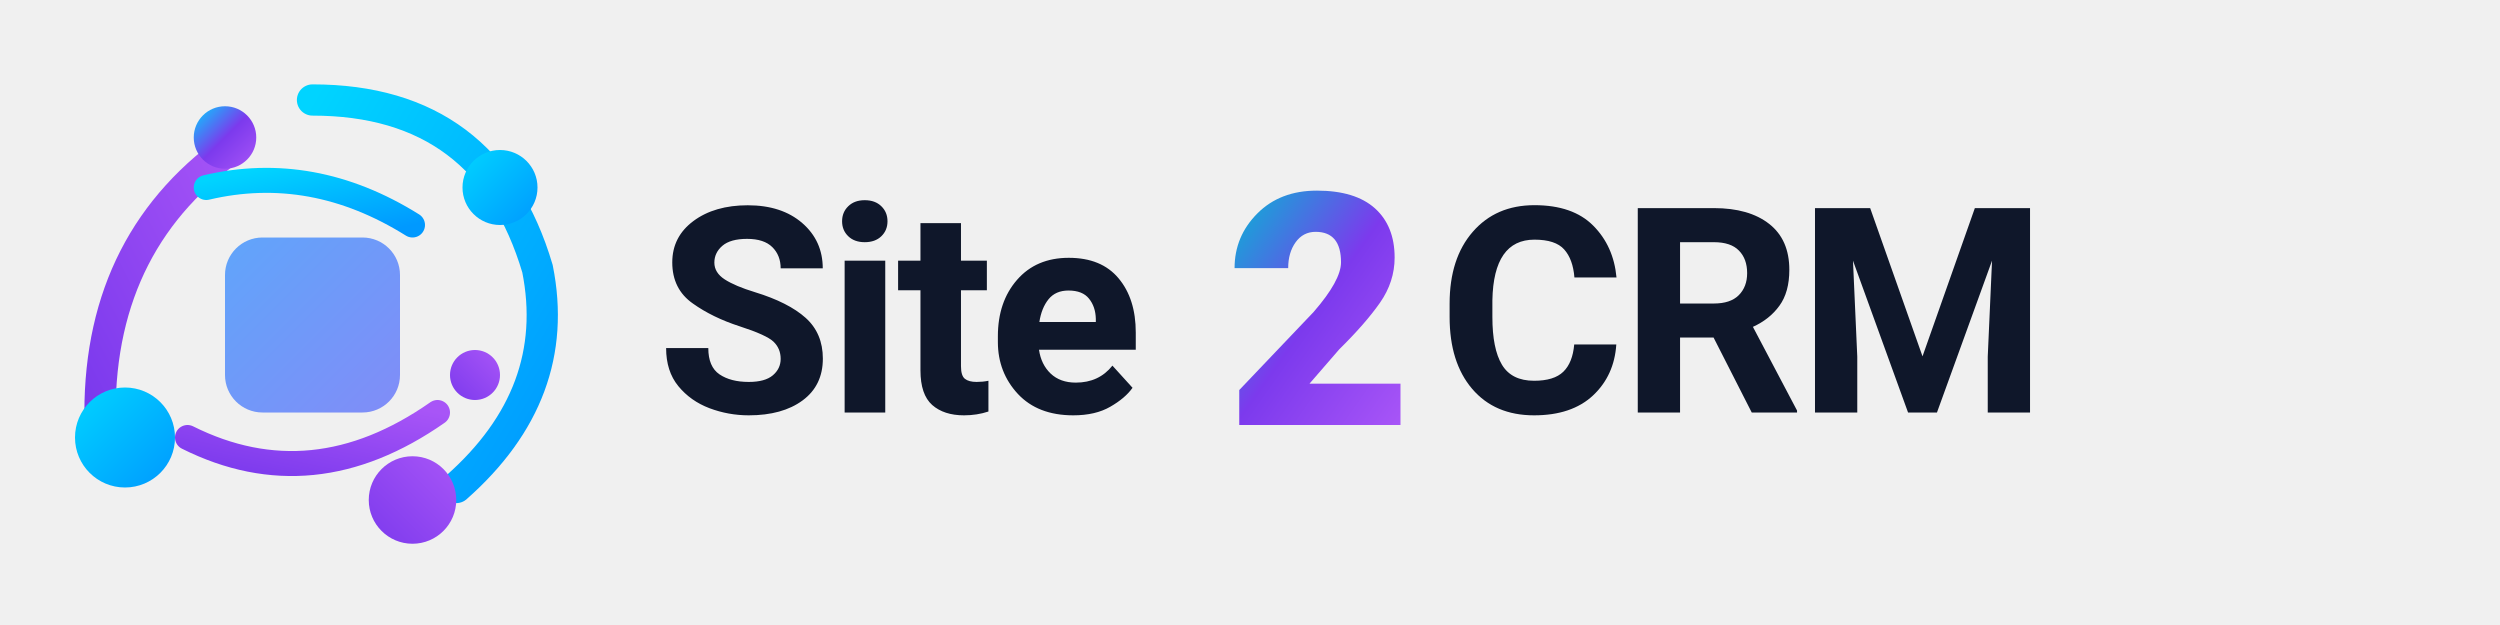
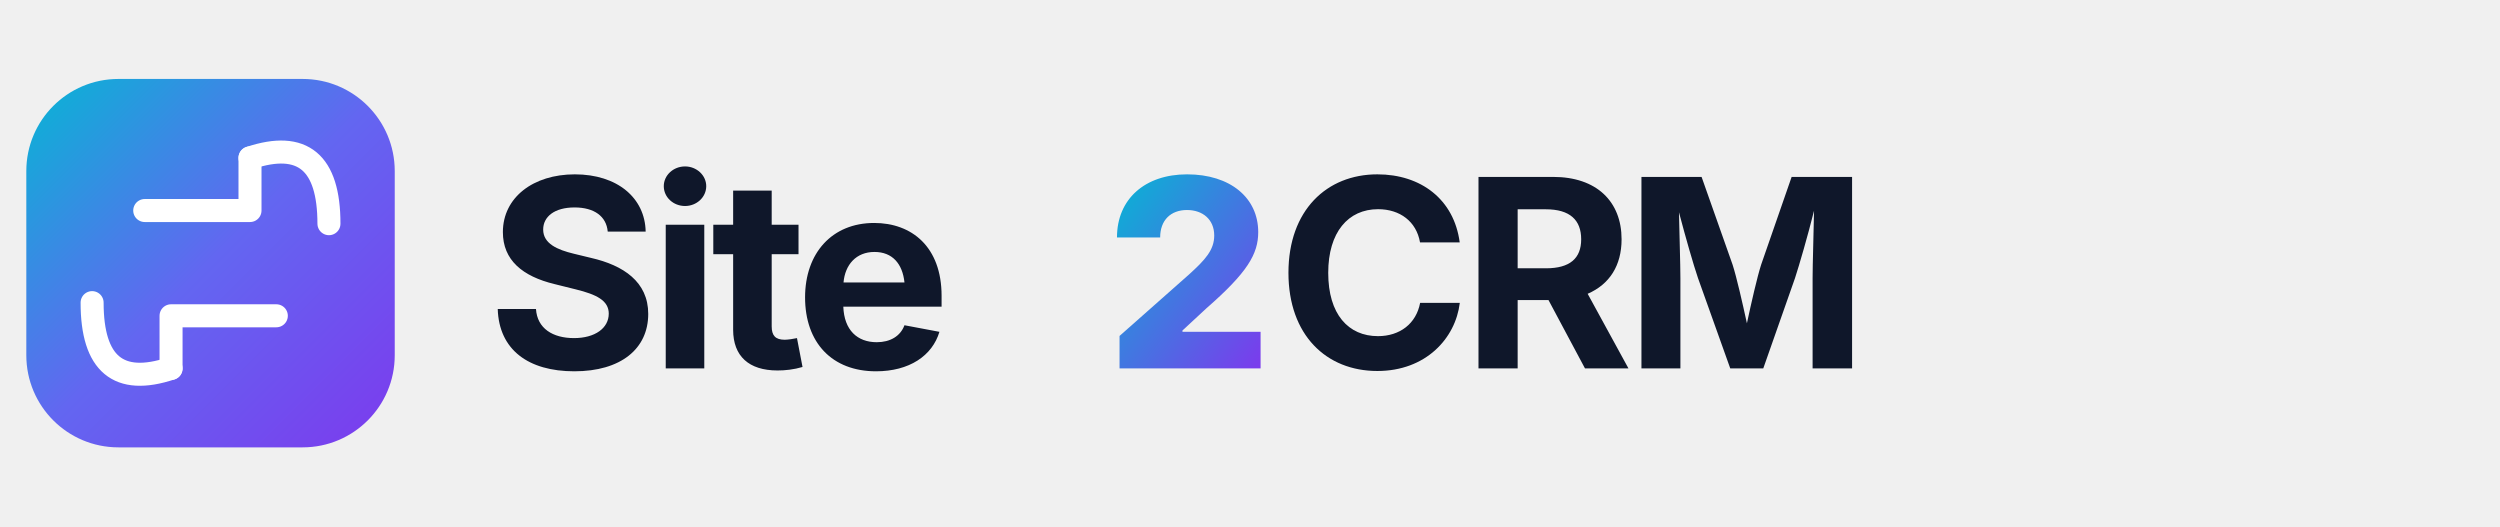
- <svg xmlns="http://www.w3.org/2000/svg" viewBox="0 0 400 100" fill="none">
+ <svg xmlns="http://www.w3.org/2000/svg" viewBox="0 0 380 80" fill="none">
  <defs>
-     <linearGradient id="iconBlue" x1="0%" y1="0%" x2="100%" y2="100%">
-       <stop offset="0%" stop-color="#00d4ff" />
-       <stop offset="100%" stop-color="#0099ff" />
+     <linearGradient id="brandGrad" x1="0%" y1="0%" x2="100%" y2="100%">
+       <stop offset="0%" stop-color="#06b6d4" />
+       <stop offset="100%" stop-color="#7c3aed" />
    </linearGradient>
-     <linearGradient id="iconPurple" x1="0%" y1="100%" x2="100%" y2="0%">
-       <stop offset="0%" stop-color="#7c3aed" />
-       <stop offset="100%" stop-color="#a855f7" />
-     </linearGradient>
-     <linearGradient id="iconMixed" x1="0%" y1="0%" x2="100%" y2="100%">
-       <stop offset="0%" stop-color="#00d4ff" />
-       <stop offset="50%" stop-color="#7c3aed" />
-       <stop offset="100%" stop-color="#a855f7" />
-     </linearGradient>
-     <linearGradient id="centerGradient" x1="0%" y1="0%" x2="100%" y2="100%">
-       <stop offset="0%" stop-color="#60a5fa" />
-       <stop offset="100%" stop-color="#818cf8" />
-     </linearGradient>
-     <linearGradient id="twoGradient" x1="0%" y1="0%" x2="100%" y2="100%">
+     <linearGradient id="iconGrad" x1="0%" y1="0%" x2="100%" y2="100%">
      <stop offset="0%" stop-color="#06b6d4" />
-       <stop offset="50%" stop-color="#7c3aed" />
-       <stop offset="100%" stop-color="#a855f7" />
+       <stop offset="50%" stop-color="#6366f1" />
+       <stop offset="100%" stop-color="#7c3aed" />
    </linearGradient>
  </defs>
-   <g transform="translate(8, 8)">
-     <path d="M42 8 Q70 8 78 35 Q82 55 65 70" stroke="url(#iconBlue)" stroke-width="5" fill="none" stroke-linecap="round" />
-     <path d="M8 58 Q8 30 30 15" stroke="url(#iconPurple)" stroke-width="5" fill="none" stroke-linecap="round" />
-     <path d="M25 22 Q42 18 58 28" stroke="url(#iconBlue)" stroke-width="4" fill="none" stroke-linecap="round" />
-     <path d="M22 62 Q42 72 62 58" stroke="url(#iconPurple)" stroke-width="4" fill="none" stroke-linecap="round" />
-     <rect x="28" y="30" width="28" height="28" rx="6" fill="url(#centerGradient)" />
-     <circle cx="12" cy="62" r="8" fill="url(#iconBlue)" />
-     <circle cx="72" cy="22" r="6" fill="url(#iconBlue)" />
-     <circle cx="28" cy="14" r="5" fill="url(#iconMixed)" />
-     <circle cx="58" cy="72" r="7" fill="url(#iconPurple)" />
-     <circle cx="68" cy="52" r="4" fill="url(#iconPurple)" />
-   </g>
-   <text x="105" y="66" font-family="system-ui, -apple-system, 'Segoe UI', Roboto, sans-serif" font-size="46" font-weight="700" fill="#0f172a" letter-spacing="-1">Site</text>
-   <text x="196" y="68" font-family="system-ui, -apple-system, 'Segoe UI', Roboto, sans-serif" font-size="52" font-weight="800" fill="url(#twoGradient)" letter-spacing="-1">2</text>
-   <text x="230" y="66" font-family="system-ui, -apple-system, 'Segoe UI', Roboto, sans-serif" font-size="46" font-weight="700" fill="#0f172a" letter-spacing="-1">CRM</text>
+   <rect x="4" y="12" width="56" height="56" rx="14" fill="url(#iconGrad)" />
+   <path d="M22 32 L38 32 L38 24" stroke="white" stroke-width="3.5" stroke-linecap="round" stroke-linejoin="round" fill="none" />
+   <path d="M42 48 L26 48 L26 56" stroke="white" stroke-width="3.5" stroke-linecap="round" stroke-linejoin="round" fill="none" />
+   <path d="M38 24 Q50 20 50 34" stroke="white" stroke-width="3.5" stroke-linecap="round" fill="none" />
+   <path d="M26 56 Q14 60 14 46" stroke="white" stroke-width="3.5" stroke-linecap="round" fill="none" />
+   <text x="74" y="56" font-family="'Inter', 'SF Pro Display', system-ui, -apple-system, sans-serif" font-size="40" font-weight="700" fill="#0f172a" letter-spacing="-1.5">Site</text>
+   <text x="168" y="56" font-family="'Inter', 'SF Pro Display', system-ui, -apple-system, sans-serif" font-size="40" font-weight="800" fill="url(#brandGrad)" letter-spacing="-1.5">2</text>
+   <text x="194" y="56" font-family="'Inter', 'SF Pro Display', system-ui, -apple-system, sans-serif" font-size="40" font-weight="700" fill="#0f172a" letter-spacing="-1.5">CRM</text>
</svg>
